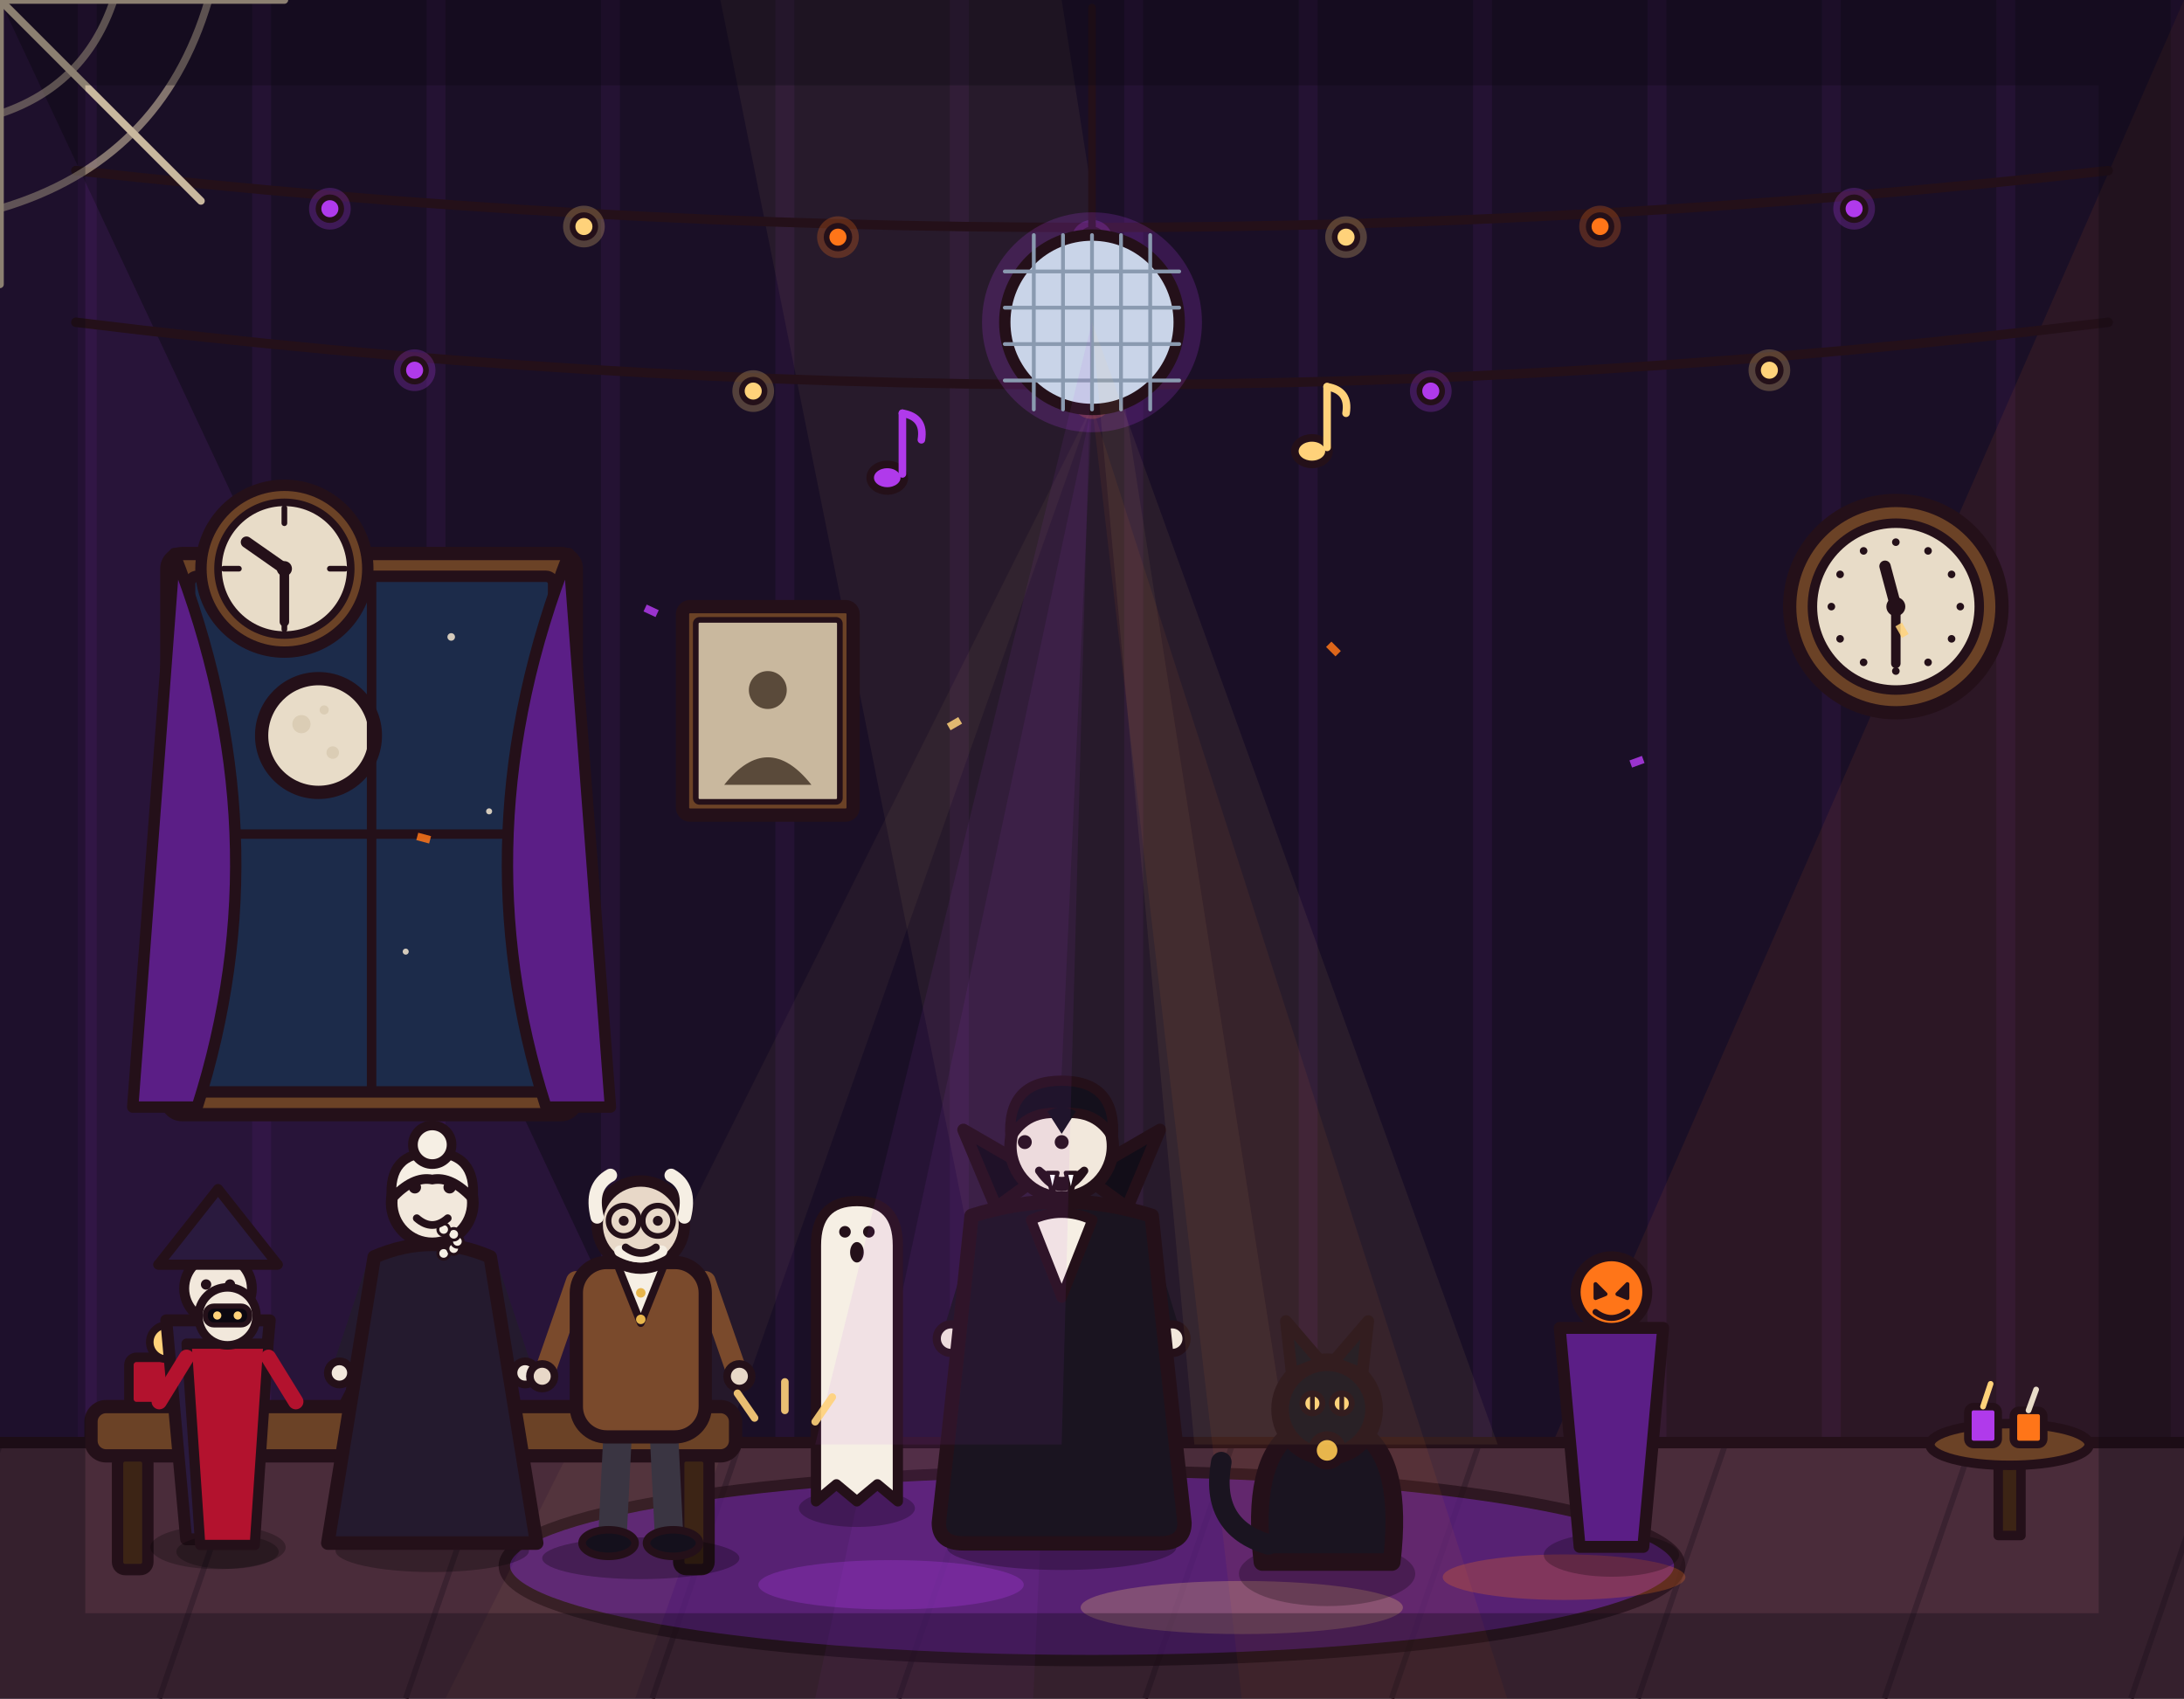
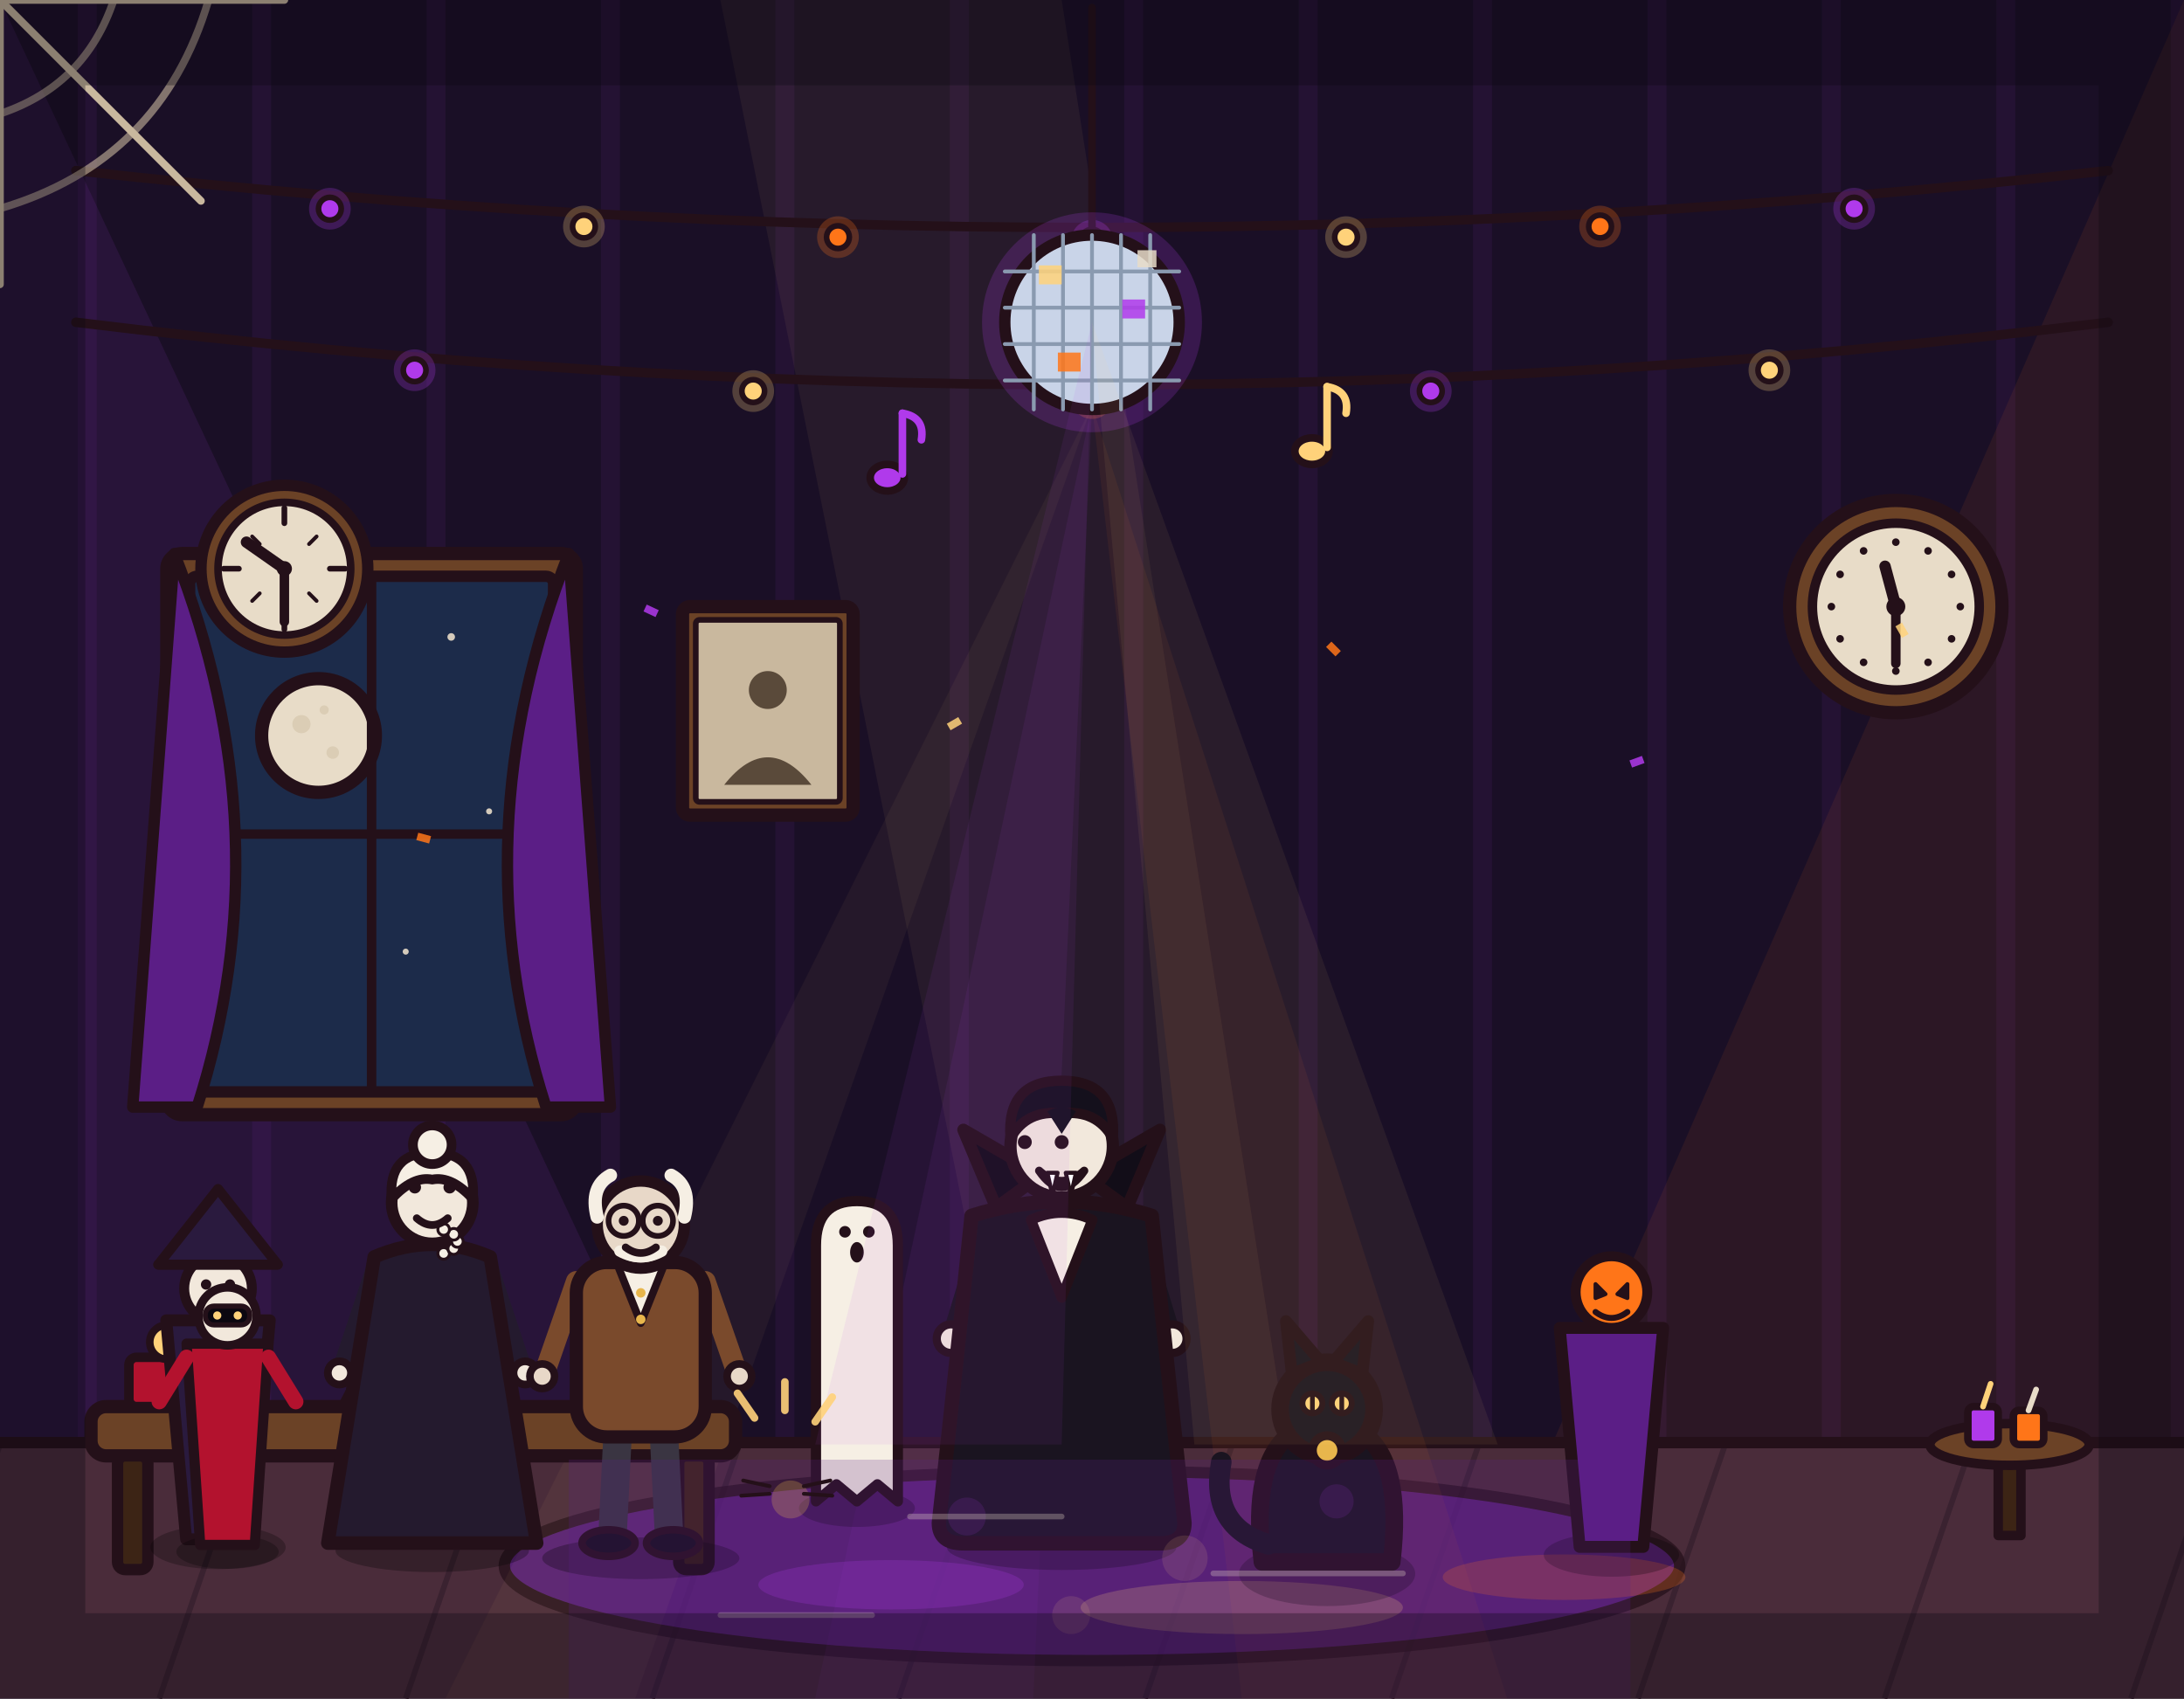
<svg xmlns="http://www.w3.org/2000/svg" viewBox="0 0 1152 896" width="1152" height="896">
  <rect x="0" y="0" width="1152" height="896" fill="#1a0f26" />
  <path d="M46 0V762M138 0V762M230 0V762M322 0V762M414 0V762M506 0V762M598 0V762M690 0V762M782 0V762M874 0V762M966 0V762M1058 0V762M1150 0V762" stroke="#b03aeb" stroke-width="10" opacity=".07" fill="none" />
  <path d="M0 0 L420 896 L0 896 Z" fill="#b03aeb" stroke-width="0" stroke-linejoin="round" stroke-linecap="round" stroke="none" opacity="0.10" />
  <path d="M1152 0 L760 896 L1152 896 Z" fill="#ff7518" stroke-width="0" stroke-linejoin="round" stroke-linecap="round" stroke="none" opacity="0.08" />
  <path d="M380 0 L560 896 L700 896 L560 0 Z" fill="#ffd27a" stroke-width="0" stroke-linejoin="round" stroke-linecap="round" stroke="none" opacity="0.06" />
  <rect x="0" y="760" width="1152" height="136" fill="#4a2c3a" />
  <path d="M0 762 L-46 896M130 762 L84 896M260 762 L214 896M390 762 L344 896M520 762 L474 896M650 762 L604 896M780 762 L734 896M910 762 L864 896M1040 762 L994 896M1170 762 L1124 896" stroke="#3a2230" stroke-width="3" fill="none" />
  <line x1="0" y1="761" x2="1152" y2="761" stroke="#241019" stroke-width="6" stroke-linecap="round" />
  <ellipse cx="576" cy="826" rx="310" ry="50" fill="#5b1e86" stroke="#241019" stroke-width="6" stroke-linejoin="round" stroke-linecap="round" opacity="0.75" />
  <path d="M576 214 L430 896 L545 896 Z" fill="#b03aeb" stroke-width="0" stroke-linejoin="round" stroke-linecap="round" stroke="none" opacity="0.08" />
  <path d="M576 214 L655 896 L795 896 Z" fill="#ff7518" stroke-width="0" stroke-linejoin="round" stroke-linecap="round" stroke="none" opacity="0.07" />
  <path d="M576 214 L235 896 L335 896 Z" fill="#ffd27a" stroke-width="0" stroke-linejoin="round" stroke-linecap="round" stroke="none" opacity="0.05" />
  <ellipse cx="470" cy="836" rx="70" ry="13" fill="#b03aeb" stroke-width="0" stroke-linejoin="round" stroke-linecap="round" stroke="none" opacity="0.28" />
  <ellipse cx="655" cy="848" rx="85" ry="14" fill="#ffd27a" stroke-width="0" stroke-linejoin="round" stroke-linecap="round" stroke="none" opacity="0.25" />
  <ellipse cx="825" cy="832" rx="64" ry="12" fill="#ff7518" stroke-width="0" stroke-linejoin="round" stroke-linecap="round" stroke="none" opacity="0.25" />
  <path d="M40 90 Q576 150 1112 90" fill="none" stroke="#241019" stroke-width="5" stroke-linecap="round" stroke-linejoin="round" />
  <circle cx="174" cy="110.1" r="11" fill="#b03aeb" opacity="0.25" stroke="none" />
  <circle cx="174" cy="110.1" r="6" fill="#b03aeb" stroke="#241019" stroke-width="3" stroke-linejoin="round" stroke-linecap="round" />
  <circle cx="308" cy="119.5" r="11" fill="#ffd27a" opacity="0.25" stroke="none" />
  <circle cx="308" cy="119.5" r="6" fill="#ffd27a" stroke="#241019" stroke-width="3" stroke-linejoin="round" stroke-linecap="round" />
  <circle cx="442" cy="125.1" r="11" fill="#ff7518" opacity="0.25" stroke="none" />
  <circle cx="442" cy="125.1" r="6" fill="#ff7518" stroke="#241019" stroke-width="3" stroke-linejoin="round" stroke-linecap="round" />
  <circle cx="576" cy="127" r="11" fill="#b03aeb" opacity="0.25" stroke="none" />
  <circle cx="576" cy="127" r="6" fill="#b03aeb" stroke="#241019" stroke-width="3" stroke-linejoin="round" stroke-linecap="round" />
  <circle cx="710" cy="125.1" r="11" fill="#ffd27a" opacity="0.25" stroke="none" />
  <circle cx="710" cy="125.1" r="6" fill="#ffd27a" stroke="#241019" stroke-width="3" stroke-linejoin="round" stroke-linecap="round" />
  <circle cx="844" cy="119.5" r="11" fill="#ff7518" opacity="0.25" stroke="none" />
  <circle cx="844" cy="119.5" r="6" fill="#ff7518" stroke="#241019" stroke-width="3" stroke-linejoin="round" stroke-linecap="round" />
  <circle cx="978" cy="110.1" r="11" fill="#b03aeb" opacity="0.25" stroke="none" />
  <circle cx="978" cy="110.1" r="6" fill="#b03aeb" stroke="#241019" stroke-width="3" stroke-linejoin="round" stroke-linecap="round" />
  <path d="M40 170 Q576 236 1112 170" fill="none" stroke="#241019" stroke-width="5" stroke-linecap="round" stroke-linejoin="round" />
  <circle cx="218.7" cy="195.3" r="11" fill="#b03aeb" opacity="0.25" stroke="none" />
  <circle cx="218.7" cy="195.3" r="6" fill="#b03aeb" stroke="#241019" stroke-width="3" stroke-linejoin="round" stroke-linecap="round" />
  <circle cx="397.3" cy="206.3" r="11" fill="#ffd27a" opacity="0.25" stroke="none" />
  <circle cx="397.3" cy="206.3" r="6" fill="#ffd27a" stroke="#241019" stroke-width="3" stroke-linejoin="round" stroke-linecap="round" />
  <circle cx="576" cy="210" r="11" fill="#ff7518" opacity="0.25" stroke="none" />
  <circle cx="576" cy="210" r="6" fill="#ff7518" stroke="#241019" stroke-width="3" stroke-linejoin="round" stroke-linecap="round" />
  <circle cx="754.7" cy="206.3" r="11" fill="#b03aeb" opacity="0.25" stroke="none" />
  <circle cx="754.7" cy="206.3" r="6" fill="#b03aeb" stroke="#241019" stroke-width="3" stroke-linejoin="round" stroke-linecap="round" />
  <circle cx="933.3" cy="195.3" r="11" fill="#ffd27a" opacity="0.25" stroke="none" />
  <circle cx="933.3" cy="195.3" r="6" fill="#ffd27a" stroke="#241019" stroke-width="3" stroke-linejoin="round" stroke-linecap="round" />
  <line x1="576" y1="4" x2="576" y2="124" stroke="#241019" stroke-width="4" stroke-linecap="round" />
  <circle cx="576" cy="170" r="58" fill="#b03aeb" opacity="0.2" stroke="none" />
  <circle cx="576" cy="170" r="46" fill="#c9d4e8" stroke="#241019" stroke-width="6" stroke-linejoin="round" stroke-linecap="round" />
  <line x1="530" y1="143.2" x2="622" y2="143.2" stroke="#8a9ab0" stroke-width="2" stroke-linecap="round" />
  <line x1="530" y1="162.3" x2="622" y2="162.3" stroke="#8a9ab0" stroke-width="2" stroke-linecap="round" />
  <line x1="530" y1="181.5" x2="622" y2="181.5" stroke="#8a9ab0" stroke-width="2" stroke-linecap="round" />
  <line x1="530" y1="200.7" x2="622" y2="200.7" stroke="#8a9ab0" stroke-width="2" stroke-linecap="round" />
  <line x1="545.3" y1="124" x2="545.3" y2="216" stroke="#8a9ab0" stroke-width="2" stroke-linecap="round" />
  <line x1="560.7" y1="124" x2="560.7" y2="216" stroke="#8a9ab0" stroke-width="2" stroke-linecap="round" />
  <line x1="576" y1="124" x2="576" y2="216" stroke="#8a9ab0" stroke-width="2" stroke-linecap="round" />
  <line x1="591.3" y1="124" x2="591.3" y2="216" stroke="#8a9ab0" stroke-width="2" stroke-linecap="round" />
  <line x1="606.7" y1="124" x2="606.7" y2="216" stroke="#8a9ab0" stroke-width="2" stroke-linecap="round" />
  <g transform="translate(468 252)">
    <ellipse cx="0" cy="0" rx="9" ry="7" fill="#b03aeb" stroke="#241019" stroke-width="4" stroke-linejoin="round" stroke-linecap="round" />
    <line x1="8" y1="-2" x2="8" y2="-34" stroke="#b03aeb" stroke-width="4" stroke-linecap="round" />
    <path d="M8 -34 Q20 -32 18 -20" fill="none" stroke="#b03aeb" stroke-width="4" stroke-linecap="round" stroke-linejoin="round" />
  </g>
  <g transform="translate(692 238)">
    <ellipse cx="0" cy="0" rx="9" ry="7" fill="#ffd27a" stroke="#241019" stroke-width="4" stroke-linejoin="round" stroke-linecap="round" />
    <line x1="8" y1="-2" x2="8" y2="-34" stroke="#ffd27a" stroke-width="4" stroke-linecap="round" />
    <path d="M8 -34 Q20 -32 18 -20" fill="none" stroke="#ffd27a" stroke-width="4" stroke-linecap="round" stroke-linejoin="round" />
  </g>
  <rect x="88" y="292" width="216" height="296" rx="8" fill="#6b4226" stroke="#241019" stroke-width="7" stroke-linejoin="round" stroke-linecap="round" />
  <rect x="100" y="304" width="192" height="272" rx="4" fill="#1c2b4a" stroke="#241019" stroke-width="6" stroke-linejoin="round" stroke-linecap="round" />
  <circle cx="168" cy="388" r="30" fill="#e8dcc8" stroke="#241019" stroke-width="7" stroke-linejoin="round" stroke-linecap="round" />
  <circle cx="159" cy="382" r="4.8" fill="#d9cbb2" opacity="0.9" />
  <circle cx="175.5" cy="397" r="3.3" fill="#d9cbb2" opacity="0.9" />
  <circle cx="171" cy="374.5" r="2.4" fill="#d9cbb2" opacity="0.9" />
  <circle cx="238" cy="336" r="2" fill="#e8dcc8" opacity="0.9" />
  <circle cx="258" cy="428" r="1.6" fill="#e8dcc8" opacity="0.9" />
  <circle cx="124" cy="474" r="2" fill="#e8dcc8" opacity="0.9" />
  <circle cx="214" cy="502" r="1.6" fill="#e8dcc8" opacity="0.9" />
  <line x1="196" y1="304" x2="196" y2="576" stroke="#241019" stroke-width="5" stroke-linecap="round" />
  <line x1="100" y1="440" x2="292" y2="440" stroke="#241019" stroke-width="5" stroke-linecap="round" />
  <path d="M92 292 Q150 440 104 584 L70 584 Z" fill="#5b1e86" stroke="#241019" stroke-width="6" stroke-linejoin="round" stroke-linecap="round" />
  <path d="M300 292 Q242 440 288 584 L322 584 Z" fill="#5b1e86" stroke="#241019" stroke-width="6" stroke-linejoin="round" stroke-linecap="round" />
  <g transform="translate(1000 320)">
    <circle cx="0" cy="0" r="56" fill="#6b4226" stroke="#241019" stroke-width="7" stroke-linejoin="round" stroke-linecap="round" />
    <circle cx="0" cy="0" r="44" fill="#e8dcc8" stroke="#241019" stroke-width="5" stroke-linejoin="round" stroke-linecap="round" />
    <circle cx="0" cy="-34" r="2" fill="#241019" opacity="1" />
    <circle cx="17" cy="-29.4" r="2" fill="#241019" opacity="1" />
    <circle cx="29.4" cy="-17" r="2" fill="#241019" opacity="1" />
    <circle cx="34" cy="0" r="2" fill="#241019" opacity="1" />
    <circle cx="29.4" cy="17" r="2" fill="#241019" opacity="1" />
    <circle cx="17" cy="29.4" r="2" fill="#241019" opacity="1" />
    <circle cx="0" cy="34" r="2" fill="#241019" opacity="1" />
    <circle cx="-17" cy="29.4" r="2" fill="#241019" opacity="1" />
    <circle cx="-29.4" cy="17" r="2" fill="#241019" opacity="1" />
    <circle cx="-34" cy="0" r="2" fill="#241019" opacity="1" />
    <circle cx="-29.4" cy="-17" r="2" fill="#241019" opacity="1" />
    <circle cx="-17" cy="-29.4" r="2" fill="#241019" opacity="1" />
    <line x1="0" y1="0" x2="0" y2="30" stroke="#241019" stroke-width="5" stroke-linecap="round" />
    <line x1="0" y1="0" x2="-5.7" y2="-21.3" stroke="#241019" stroke-width="6" stroke-linecap="round" />
    <circle cx="0" cy="0" r="4" fill="#241019" stroke="#241019" stroke-width="2" stroke-linejoin="round" stroke-linecap="round" />
  </g>
  <rect x="360" y="320" width="90" height="110" rx="4" fill="#6b4226" stroke="#241019" stroke-width="7" stroke-linejoin="round" stroke-linecap="round" />
  <rect x="367" y="327" width="76" height="96" rx="2" fill="#c9b89e" stroke="#241019" stroke-width="3" stroke-linejoin="round" stroke-linecap="round" />
  <circle cx="405" cy="364" r="10" fill="#5a4a3a" stroke-width="0" stroke-linejoin="round" stroke-linecap="round" stroke="none" />
  <path d="M382 414 Q405 385 428 414 Z" fill="#5a4a3a" stroke-width="0" stroke-linejoin="round" stroke-linecap="round" stroke="none" />
  <line x1="0" y1="0" x2="150" y2="0" stroke="#c9b89e" stroke-width="4" stroke-linecap="round" />
  <line x1="0" y1="0" x2="0" y2="150" stroke="#c9b89e" stroke-width="4" stroke-linecap="round" />
  <line x1="0" y1="0" x2="106" y2="106" stroke="#c9b89e" stroke-width="4" stroke-linecap="round" />
  <path d="M60 0 Q45 45 0 60" fill="none" stroke="#c9b89e" stroke-width="4" stroke-linecap="round" stroke-linejoin="round" opacity="0.6" />
  <path d="M110 0 Q85 85 0 110" fill="none" stroke="#c9b89e" stroke-width="4" stroke-linecap="round" stroke-linejoin="round" opacity="0.6" />
  <rect x="48" y="742" width="340" height="26" rx="8" fill="#6b4226" stroke="#241019" stroke-width="7" stroke-linejoin="round" stroke-linecap="round" />
  <rect x="62" y="768" width="16" height="60" rx="4" fill="#3c2415" stroke="#241019" stroke-width="6" stroke-linejoin="round" stroke-linecap="round" />
  <rect x="358" y="768" width="16" height="60" rx="4" fill="#3c2415" stroke="#241019" stroke-width="6" stroke-linejoin="round" stroke-linecap="round" />
  <rect x="68" y="716" width="64" height="26" rx="4" fill="#b3122e" stroke="#241019" stroke-width="5" stroke-linejoin="round" stroke-linecap="round" />
  <circle cx="88" cy="708" r="9" fill="#ffd27a" stroke="#241019" stroke-width="4" stroke-linejoin="round" stroke-linecap="round" />
  <circle cx="106" cy="710" r="8" fill="#b03aeb" stroke="#241019" stroke-width="4" stroke-linejoin="round" stroke-linecap="round" />
  <path d="M180 742 L198 708 L216 742 Z" fill="#ffd27a" stroke="#241019" stroke-width="4" stroke-linejoin="round" stroke-linecap="round" />
  <path d="M236 742 L252 714 L268 742 Z" fill="#ff7518" stroke="#241019" stroke-width="4" stroke-linejoin="round" stroke-linecap="round" />
  <ellipse cx="330" cy="726" rx="20" ry="16" fill="#ff7518" stroke="#241019" stroke-width="6" stroke-linejoin="round" stroke-linecap="round" />
  <path d="M330 710 q2 -8 12 -7" fill="none" stroke="#3c5a2a" stroke-width="5" stroke-linecap="round" stroke-linejoin="round" />
  <path d="M320 720 l5 4 l-5 2 Z" fill="#ffd27a" stroke="#241019" stroke-width="3" stroke-linejoin="round" stroke-linecap="round" />
  <path d="M340 720 l-5 4 l5 2 Z" fill="#ffd27a" stroke="#241019" stroke-width="3" stroke-linejoin="round" stroke-linecap="round" />
  <path d="M322 732 l4 3 l3 -2 l4 3 l3 -2 l4 3 l3 -2 Z" fill="#ffd27a" stroke="#241019" stroke-width="3" stroke-linejoin="round" stroke-linecap="round" />
  <g transform="translate(115 812) scale(1.05 1.05)">
    <ellipse cx="0" cy="4" rx="34" ry="11" fill="#000000" stroke-width="0" stroke-linejoin="round" stroke-linecap="round" stroke="none" opacity="0.25" />
    <path d="M-26 -110 L26 -110 L16 0 L-16 0 Z" fill="#2a1a3e" stroke="#241019" stroke-width="6" stroke-linejoin="round" stroke-linecap="round" />
    <circle cx="0" cy="-126" r="17" fill="#f2e8dc" stroke="#241019" stroke-width="5" stroke-linejoin="round" stroke-linecap="round" />
    <path d="M-30 -138 L0 -176 L30 -138 Z" fill="#2a1a3e" stroke="#241019" stroke-width="5" stroke-linejoin="round" stroke-linecap="round" />
    <path d="M-30 -138 L30 -138" fill="none" stroke="#241019" stroke-width="5" stroke-linecap="round" stroke-linejoin="round" />
    <circle cx="-6" cy="-128" r="2.6" fill="#241019" stroke-width="0" stroke-linejoin="round" stroke-linecap="round" stroke="none" />
    <circle cx="6" cy="-128" r="2.6" fill="#241019" stroke-width="0" stroke-linejoin="round" stroke-linecap="round" stroke="none" />
    <path d="M-6 -118 Q0 -114 6 -118" fill="none" stroke="#241019" stroke-width="3" stroke-linecap="round" stroke-linejoin="round" />
  </g>
  <g transform="translate(228 814) scale(1.02 1.02)">
    <ellipse cx="0" cy="4" rx="50" ry="11" fill="#000000" stroke-width="0" stroke-linejoin="round" stroke-linecap="round" stroke="none" opacity="0.28" />
    <path d="M-30 -140 L-46 -92" fill="none" stroke="#241a2e" stroke-width="10" stroke-linecap="round" stroke-linejoin="round" />
    <circle cx="-48" cy="-88" r="6" fill="#f2e8dc" stroke="#241019" stroke-width="4" stroke-linejoin="round" stroke-linecap="round" />
    <path d="M30 -140 L46 -92" fill="none" stroke="#241a2e" stroke-width="10" stroke-linecap="round" stroke-linejoin="round" />
    <circle cx="48" cy="-88" r="6" fill="#f2e8dc" stroke="#241019" stroke-width="4" stroke-linejoin="round" stroke-linecap="round" />
    <path d="M-30 -148 L-54 0 L54 0 L30 -148 Q0 -161 -30 -148 Z" fill="#241a2e" stroke="#241019" stroke-width="7" stroke-linejoin="round" stroke-linecap="round" />
    <circle cx="0" cy="-176" r="21" fill="#f2e8dc" stroke="#241019" stroke-width="6" stroke-linejoin="round" stroke-linecap="round" />
    <path d="M-21 -178 Q-23 -202 0 -202 Q23 -202 21 -178 Q10 -190 0 -188 Q-10 -190 -21 -178 Z" fill="#f6efe4" stroke="#241019" stroke-width="5" stroke-linejoin="round" stroke-linecap="round" />
    <circle cx="0" cy="-206" r="10" fill="#f6efe4" stroke="#241019" stroke-width="5" stroke-linejoin="round" stroke-linecap="round" />
    <circle cx="5.9" cy="-149.8" r="3" fill="#f6efe4" stroke="#241019" stroke-width="1.5" stroke-linejoin="round" stroke-linecap="round" />
    <circle cx="11.1" cy="-152.3" r="3" fill="#f6efe4" stroke="#241019" stroke-width="1.5" stroke-linejoin="round" stroke-linecap="round" />
    <circle cx="13" cy="-156" r="3" fill="#f6efe4" stroke="#241019" stroke-width="1.5" stroke-linejoin="round" stroke-linecap="round" />
    <circle cx="11.1" cy="-159.7" r="3" fill="#f6efe4" stroke="#241019" stroke-width="1.5" stroke-linejoin="round" stroke-linecap="round" />
    <circle cx="5.9" cy="-162.2" r="3" fill="#f6efe4" stroke="#241019" stroke-width="1.5" stroke-linejoin="round" stroke-linecap="round" />
    <circle cx="-9" cy="-184" r="3.2" fill="#241019" stroke-width="0" stroke-linejoin="round" stroke-linecap="round" stroke="none" />
    <circle cx="9" cy="-184" r="3.2" fill="#241019" stroke-width="0" stroke-linejoin="round" stroke-linecap="round" stroke="none" />
    <path d="M-8 -168 Q0 -161 8 -168" fill="none" stroke="#241019" stroke-width="4" stroke-linecap="round" stroke-linejoin="round" />
  </g>
  <g transform="translate(338 818) scale(1 1)">
    <ellipse cx="0" cy="4" rx="52" ry="11" fill="#000000" stroke-width="0" stroke-linejoin="round" stroke-linecap="round" stroke="none" opacity="0.28" />
    <path d="M-12 -66 L-15 -6" fill="none" stroke="#3a3542" stroke-width="15" stroke-linecap="round" stroke-linejoin="round" />
    <path d="M12 -66 L15 -6" fill="none" stroke="#3a3542" stroke-width="15" stroke-linecap="round" stroke-linejoin="round" />
    <ellipse cx="-17" cy="-4" rx="14" ry="7" fill="#14101c" stroke="#241019" stroke-width="4" stroke-linejoin="round" stroke-linecap="round" />
    <ellipse cx="17" cy="-4" rx="14" ry="7" fill="#14101c" stroke="#241019" stroke-width="4" stroke-linejoin="round" stroke-linecap="round" />
    <path d="M-34 -142 L-50 -96" fill="none" stroke="#7a4a2c" stroke-width="11" stroke-linecap="round" stroke-linejoin="round" />
    <circle cx="-52" cy="-92" r="6.5" fill="#e8d8c8" stroke="#241019" stroke-width="4" stroke-linejoin="round" stroke-linecap="round" />
    <path d="M34 -142 L50 -96" fill="none" stroke="#7a4a2c" stroke-width="11" stroke-linecap="round" stroke-linejoin="round" />
    <circle cx="52" cy="-92" r="6.5" fill="#e8d8c8" stroke="#241019" stroke-width="4" stroke-linejoin="round" stroke-linecap="round" />
    <rect x="-34" y="-152" width="68" height="92" rx="16" fill="#7a4a2c" stroke="#241019" stroke-width="7" stroke-linejoin="round" stroke-linecap="round" />
    <path d="M-12 -150 L0 -120 L12 -150 Z" fill="#f6efe4" stroke="#241019" stroke-width="4" stroke-linejoin="round" stroke-linecap="round" />
    <circle cx="0" cy="-136" r="2.5" fill="#e8b64c" stroke-width="0" stroke-linejoin="round" stroke-linecap="round" stroke="none" />
    <circle cx="0" cy="-122" r="2.5" fill="#e8b64c" stroke-width="0" stroke-linejoin="round" stroke-linecap="round" stroke="none" />
    <circle cx="0" cy="-172" r="23" fill="#e8d8c8" stroke="#241019" stroke-width="6" stroke-linejoin="round" stroke-linecap="round" />
    <path d="M-23 -176 Q-27 -192 -16 -198" fill="none" stroke="#f6efe4" stroke-width="7" stroke-linecap="round" stroke-linejoin="round" />
    <path d="M23 -176 Q27 -192 16 -198" fill="none" stroke="#f6efe4" stroke-width="7" stroke-linecap="round" stroke-linejoin="round" />
    <circle cx="-9" cy="-174" r="2.6" fill="#241019" stroke-width="0" stroke-linejoin="round" stroke-linecap="round" stroke="none" />
    <circle cx="9" cy="-174" r="2.6" fill="#241019" stroke-width="0" stroke-linejoin="round" stroke-linecap="round" stroke="none" />
    <circle cx="-9" cy="-174" r="8" fill="none" stroke="#241019" stroke-width="3" stroke-linejoin="round" stroke-linecap="round" />
    <circle cx="9" cy="-174" r="8" fill="none" stroke="#241019" stroke-width="3" stroke-linejoin="round" stroke-linecap="round" />
    <line x1="-1" y1="-174" x2="1" y2="-174" stroke="#241019" stroke-width="3" stroke-linecap="round" />
    <path d="M-11 -158 Q0 -152 11 -158" fill="none" stroke="#f6efe4" stroke-width="6" stroke-linecap="round" stroke-linejoin="round" />
    <path d="M-8 -160 Q0 -154 8 -160" fill="none" stroke="#241019" stroke-width="4" stroke-linecap="round" stroke-linejoin="round" />
  </g>
  <g transform="translate(452 792) scale(0.9 0.9)">
    <ellipse cx="0" cy="4" rx="34" ry="11" fill="#000000" stroke-width="0" stroke-linejoin="round" stroke-linecap="round" stroke="none" opacity="0.25" />
    <path d="M-24 -150 Q-24 -176 0 -176 Q24 -176 24 -150 L24 0 L12 -10 L0 0 L-12 -10 L-24 0 Z" fill="#f6efe4" stroke="#241019" stroke-width="6" stroke-linejoin="round" stroke-linecap="round" />
    <circle cx="-7" cy="-158" r="3.4" fill="#241019" stroke-width="0" stroke-linejoin="round" stroke-linecap="round" stroke="none" />
    <circle cx="7" cy="-158" r="3.4" fill="#241019" stroke-width="0" stroke-linejoin="round" stroke-linecap="round" stroke="none" />
    <ellipse cx="0" cy="-146" rx="4" ry="6" fill="#241019" stroke-width="0" stroke-linejoin="round" stroke-linecap="round" stroke="none" />
  </g>
  <g transform="translate(560 812) scale(1.08 1.08)">
    <ellipse cx="0" cy="4" rx="56" ry="11" fill="#000000" stroke-width="0" stroke-linejoin="round" stroke-linecap="round" stroke="none" opacity="0.28" />
    <path d="M-12 -62 L-16 -6" fill="none" stroke="#241a2e" stroke-width="15" stroke-linecap="round" stroke-linejoin="round" />
    <path d="M12 -62 L16 -6" fill="none" stroke="#241a2e" stroke-width="15" stroke-linecap="round" stroke-linejoin="round" />
    <ellipse cx="-18" cy="-4" rx="15" ry="7" fill="#14101c" stroke="#241019" stroke-width="4" stroke-linejoin="round" stroke-linecap="round" />
    <ellipse cx="18" cy="-4" rx="15" ry="7" fill="#14101c" stroke="#241019" stroke-width="4" stroke-linejoin="round" stroke-linecap="round" />
    <path d="M-38 -148 L-52 -102" fill="none" stroke="#1a1420" stroke-width="11" stroke-linecap="round" stroke-linejoin="round" />
    <circle cx="-54" cy="-98" r="7" fill="#f2e8dc" stroke="#241019" stroke-width="4" stroke-linejoin="round" stroke-linecap="round" />
    <path d="M38 -148 L52 -102" fill="none" stroke="#1a1420" stroke-width="11" stroke-linecap="round" stroke-linejoin="round" />
    <circle cx="54" cy="-98" r="7" fill="#f2e8dc" stroke="#241019" stroke-width="4" stroke-linejoin="round" stroke-linecap="round" />
    <path d="M-44 -158 Q-52 -80 -60 -8 Q-60 2 -48 2 L48 2 Q60 2 60 -8 Q52 -80 44 -158 Q0 -172 -44 -158 Z" fill="#1a1420" stroke="#241019" stroke-width="7" stroke-linejoin="round" stroke-linecap="round" />
    <path d="M-32 -162 L-48 -200 L-10 -178 Z" fill="#120d18" stroke="#241019" stroke-width="6" stroke-linejoin="round" stroke-linecap="round" />
    <path d="M32 -162 L48 -200 L10 -178 Z" fill="#120d18" stroke="#241019" stroke-width="6" stroke-linejoin="round" stroke-linecap="round" />
    <path d="M-15 -156 L0 -118 L15 -156 Q0 -163 -15 -156 Z" fill="#f6efe4" stroke="#241019" stroke-width="5" stroke-linejoin="round" stroke-linecap="round" />
    <circle cx="0" cy="-192" r="25" fill="#f2e8dc" stroke="#241019" stroke-width="6" stroke-linejoin="round" stroke-linecap="round" />
    <path d="M-25 -196 Q-27 -224 0 -224 Q27 -224 25 -196 Q17 -210 0 -208 Q-17 -210 -25 -196 Z" fill="#14101c" stroke="#241019" stroke-width="5" stroke-linejoin="round" stroke-linecap="round" />
    <path d="M-7 -209 L0 -198 L7 -209 Q0 -213 -7 -209 Z" fill="#14101c" stroke-width="0" stroke-linejoin="round" stroke-linecap="round" stroke="none" />
    <circle cx="-18" cy="-194" r="3.4" fill="#241019" stroke-width="0" stroke-linejoin="round" stroke-linecap="round" stroke="none" />
    <circle cx="0" cy="-194" r="3.4" fill="#241019" stroke-width="0" stroke-linejoin="round" stroke-linecap="round" stroke="none" />
    <path d="M-11 -180 Q0 -170 11 -180 Q0 -164 -11 -180 Z" fill="#5b1220" stroke="#241019" stroke-width="4" stroke-linejoin="round" stroke-linecap="round" />
    <path d="M-7 -179 L-2 -179 L-4.5 -168 Z" fill="#ffffff" stroke="#241019" stroke-width="2" stroke-linejoin="round" stroke-linecap="round" />
    <path d="M2 -179 L7 -179 L4.5 -168 Z" fill="#ffffff" stroke="#241019" stroke-width="2" stroke-linejoin="round" stroke-linecap="round" />
  </g>
  <g transform="translate(700 824) scale(1.55 1.55)">
    <ellipse cx="0" cy="4" rx="30" ry="11" fill="#000000" stroke-width="0" stroke-linejoin="round" stroke-linecap="round" stroke="none" opacity="0.25" />
    <path d="M-22 0 Q-26 -34 -12 -44 Q0 -50 12 -44 Q26 -34 22 0 Z" fill="#1a1420" stroke="#241019" stroke-width="6" stroke-linejoin="round" stroke-linecap="round" />
    <circle cx="0" cy="-52" r="16" fill="#1a1420" stroke="#241019" stroke-width="6" stroke-linejoin="round" stroke-linecap="round" />
    <path d="M-12 -64 L-14 -82 L-2 -68 Z" fill="#1a1420" stroke="#241019" stroke-width="4" stroke-linejoin="round" stroke-linecap="round" />
    <path d="M12 -64 L14 -82 L2 -68 Z" fill="#1a1420" stroke="#241019" stroke-width="4" stroke-linejoin="round" stroke-linecap="round" />
    <path d="M-20 -6 Q-40 -12 -36 -34" fill="none" stroke="#1a1420" stroke-width="7" stroke-linecap="round" stroke-linejoin="round" />
    <circle cx="-5" cy="-54" r="3.4" fill="#ffd27a" stroke="#241019" stroke-width="2" stroke-linejoin="round" stroke-linecap="round" />
    <circle cx="5" cy="-54" r="3.4" fill="#ffd27a" stroke="#241019" stroke-width="2" stroke-linejoin="round" stroke-linecap="round" />
    <line x1="-5" y1="-57" x2="-5" y2="-51" stroke="#241019" stroke-width="1.6" stroke-linecap="round" />
    <line x1="5" y1="-57" x2="5" y2="-51" stroke="#241019" stroke-width="1.6" stroke-linecap="round" />
    <circle cx="0" cy="-38" r="5" fill="#e8b64c" stroke="#241019" stroke-width="3" stroke-linejoin="round" stroke-linecap="round" />
  </g>
  <g transform="translate(850 816) scale(1.05 1.05)">
    <ellipse cx="0" cy="4" rx="34" ry="11" fill="#000000" stroke-width="0" stroke-linejoin="round" stroke-linecap="round" stroke="none" opacity="0.25" />
    <path d="M-26 -110 L26 -110 L16 0 L-16 0 Z" fill="#5b1e86" stroke="#241019" stroke-width="6" stroke-linejoin="round" stroke-linecap="round" />
    <circle cx="0" cy="-128" r="18" fill="#ff7518" stroke="#241019" stroke-width="5" stroke-linejoin="round" stroke-linecap="round" />
    <path d="M-8 -132 l5 5 l-5 2 Z" fill="#241019" stroke="#241019" stroke-width="2" stroke-linejoin="round" stroke-linecap="round" />
    <path d="M8 -132 l-5 5 l5 2 Z" fill="#241019" stroke="#241019" stroke-width="2" stroke-linejoin="round" stroke-linecap="round" />
    <path d="M-8 -118 Q0 -112 8 -118" fill="none" stroke="#241019" stroke-width="3" stroke-linecap="round" stroke-linejoin="round" />
  </g>
  <g>
    <circle cx="150" cy="300" r="44" fill="#6b4226" stroke="#241019" stroke-width="6" stroke-linejoin="round" stroke-linecap="round" />
    <circle cx="150" cy="300" r="35" fill="#e8dcc8" stroke="#241019" stroke-width="4" stroke-linejoin="round" />
    <line x1="150" y1="268" x2="150" y2="276" stroke="#241019" stroke-width="3" stroke-linecap="round" />
    <line x1="150" y1="332" x2="150" y2="324" stroke="#241019" stroke-width="3" stroke-linecap="round" />
    <line x1="118" y1="300" x2="126" y2="300" stroke="#241019" stroke-width="3" stroke-linecap="round" />
    <line x1="182" y1="300" x2="174" y2="300" stroke="#241019" stroke-width="3" stroke-linecap="round" />
    <line x1="150" y1="300" x2="150" y2="328" stroke="#241019" stroke-width="5" stroke-linecap="round" />
    <line x1="150" y1="300" x2="130" y2="286" stroke="#241019" stroke-width="6" stroke-linecap="round" />
    <circle cx="150" cy="300" r="4" fill="#241019" />
  </g>
  <polygon points="576,170 430,762 560,762" fill="#b03aeb" opacity=".08" />
  <polygon points="576,170 630,762 790,762" fill="#ffd27a" opacity=".07" />
  <g transform="translate(120 815) scale(.9)">
    <ellipse cx="0" cy="4" rx="30" ry="10" fill="#000000" stroke="none" opacity=".25" />
    <path d="M-24 -118 L24 -118 L16 0 L-16 0 Z" fill="#b3122e" stroke="#241019" stroke-width="6" stroke-linejoin="round" stroke-linecap="round" />
    <path d="M-24 -110 L-40 -84" fill="none" stroke="#b3122e" stroke-width="9" stroke-linecap="round" />
    <path d="M24 -110 L40 -84" fill="none" stroke="#b3122e" stroke-width="9" stroke-linecap="round" />
    <circle cx="0" cy="-134" r="17" fill="#f2e8dc" stroke="#241019" stroke-width="5" stroke-linejoin="round" stroke-linecap="round" />
    <rect x="-13" y="-140" width="26" height="11" rx="5" fill="#0b0710" stroke="#241019" stroke-width="3" />
    <circle cx="-6" cy="-134.5" r="2.4" fill="#ffd27a" />
    <circle cx="6" cy="-134.5" r="2.4" fill="#ffd27a" />
  </g>
  <g stroke="#ffd27a" stroke-width="4" stroke-linecap="round" opacity=".9" fill="none">
    <path d="M398 748 l-9 -13" />
    <path d="M414 744 l0 -15" />
    <path d="M430 750 l9 -13" />
  </g>
  <g>
    <rect x="1054" y="762" width="12" height="48" fill="#3c2415" stroke="#241019" stroke-width="5" stroke-linejoin="round" />
    <ellipse cx="1060" cy="762" rx="42" ry="11" fill="#6b4226" stroke="#241019" stroke-width="5" stroke-linejoin="round" />
    <rect x="1038" y="742" width="16" height="20" rx="3" fill="#b03aeb" stroke="#241019" stroke-width="4" stroke-linejoin="round" />
    <line x1="1046" y1="742" x2="1050" y2="730" stroke="#ffd27a" stroke-width="3" stroke-linecap="round" />
    <rect x="1062" y="744" width="16" height="18" rx="3" fill="#ff7518" stroke="#241019" stroke-width="4" stroke-linejoin="round" />
    <line x1="1070" y1="744" x2="1074" y2="733" stroke="#e8dcc8" stroke-width="3" stroke-linecap="round" />
  </g>
  <g opacity=".85">
    <rect x="340" y="320" width="7" height="4" fill="#b03aeb" transform="rotate(25 343 322)" />
    <rect x="500" y="380" width="7" height="4" fill="#ffd27a" transform="rotate(-30 503 382)" />
    <rect x="700" y="340" width="7" height="4" fill="#ff7518" transform="rotate(45 703 342)" />
    <rect x="860" y="400" width="7" height="4" fill="#b03aeb" transform="rotate(-20 863 402)" />
    <rect x="1000" y="330" width="7" height="4" fill="#ffd27a" transform="rotate(60 1003 332)" />
    <rect x="220" y="440" width="7" height="4" fill="#ff7518" transform="rotate(15 223 442)" />
  </g>
+   <g opacity=".85">
+     <rect x="548" y="140" width="12" height="10" fill="#ffd27a" />
+     <rect x="592" y="158" width="12" height="10" fill="#b03aeb" />
+     <rect x="558" y="186" width="12" height="10" fill="#ff7518" />
+     <rect x="600" y="132" width="10" height="9" fill="#e8dcc8" />
+   </g>
+   <g opacity=".15">
+     <circle cx="510" cy="800" r="10" fill="#b03aeb" />
+     <circle cx="625" cy="822" r="12" fill="#ffd27a" />
+     <circle cx="705" cy="792" r="9" fill="#b03aeb" />
+     <circle cx="565" cy="852" r="10" fill="#ffd27a" />
+   </g>
+   <rect x="300" y="770" width="560" height="126" fill="#5b1e86" opacity=".22" />
+   <circle cx="417" cy="791" r="10" fill="#e8b64c" opacity=".25" stroke="none" />
+   <g stroke="#241019" stroke-width="2" stroke-linecap="round" fill="none">
+     <path d="M406 784 L392 781" />
+     <path d="M406 788 L391 789" />
+     <path d="M424 784 L438 781" />
+     <path d="M424 788 L439 789" />
+   </g>
+   <g stroke="#241019" stroke-width="2" stroke-linecap="round">
+     <line x1="167" y1="283" x2="163" y2="287" />
+     <line x1="167" y1="317" x2="163" y2="313" />
+     <line x1="133" y1="283" x2="137" y2="287" />
+     <line x1="133" y1="317" x2="137" y2="313" />
+   </g>
+   <g stroke="#e8dcc8" stroke-width="3" opacity=".3" stroke-linecap="round">
+     <line x1="480" y1="800" x2="560" y2="800" />
+     <line x1="640" y1="830" x2="740" y2="830" />
+     <line x1="380" y1="852" x2="460" y2="852" />
+   </g>
  <rect x="0" y="0" width="1152" height="896" fill="none" stroke="#0b0710" stroke-width="90" opacity="0.32" />
</svg>
